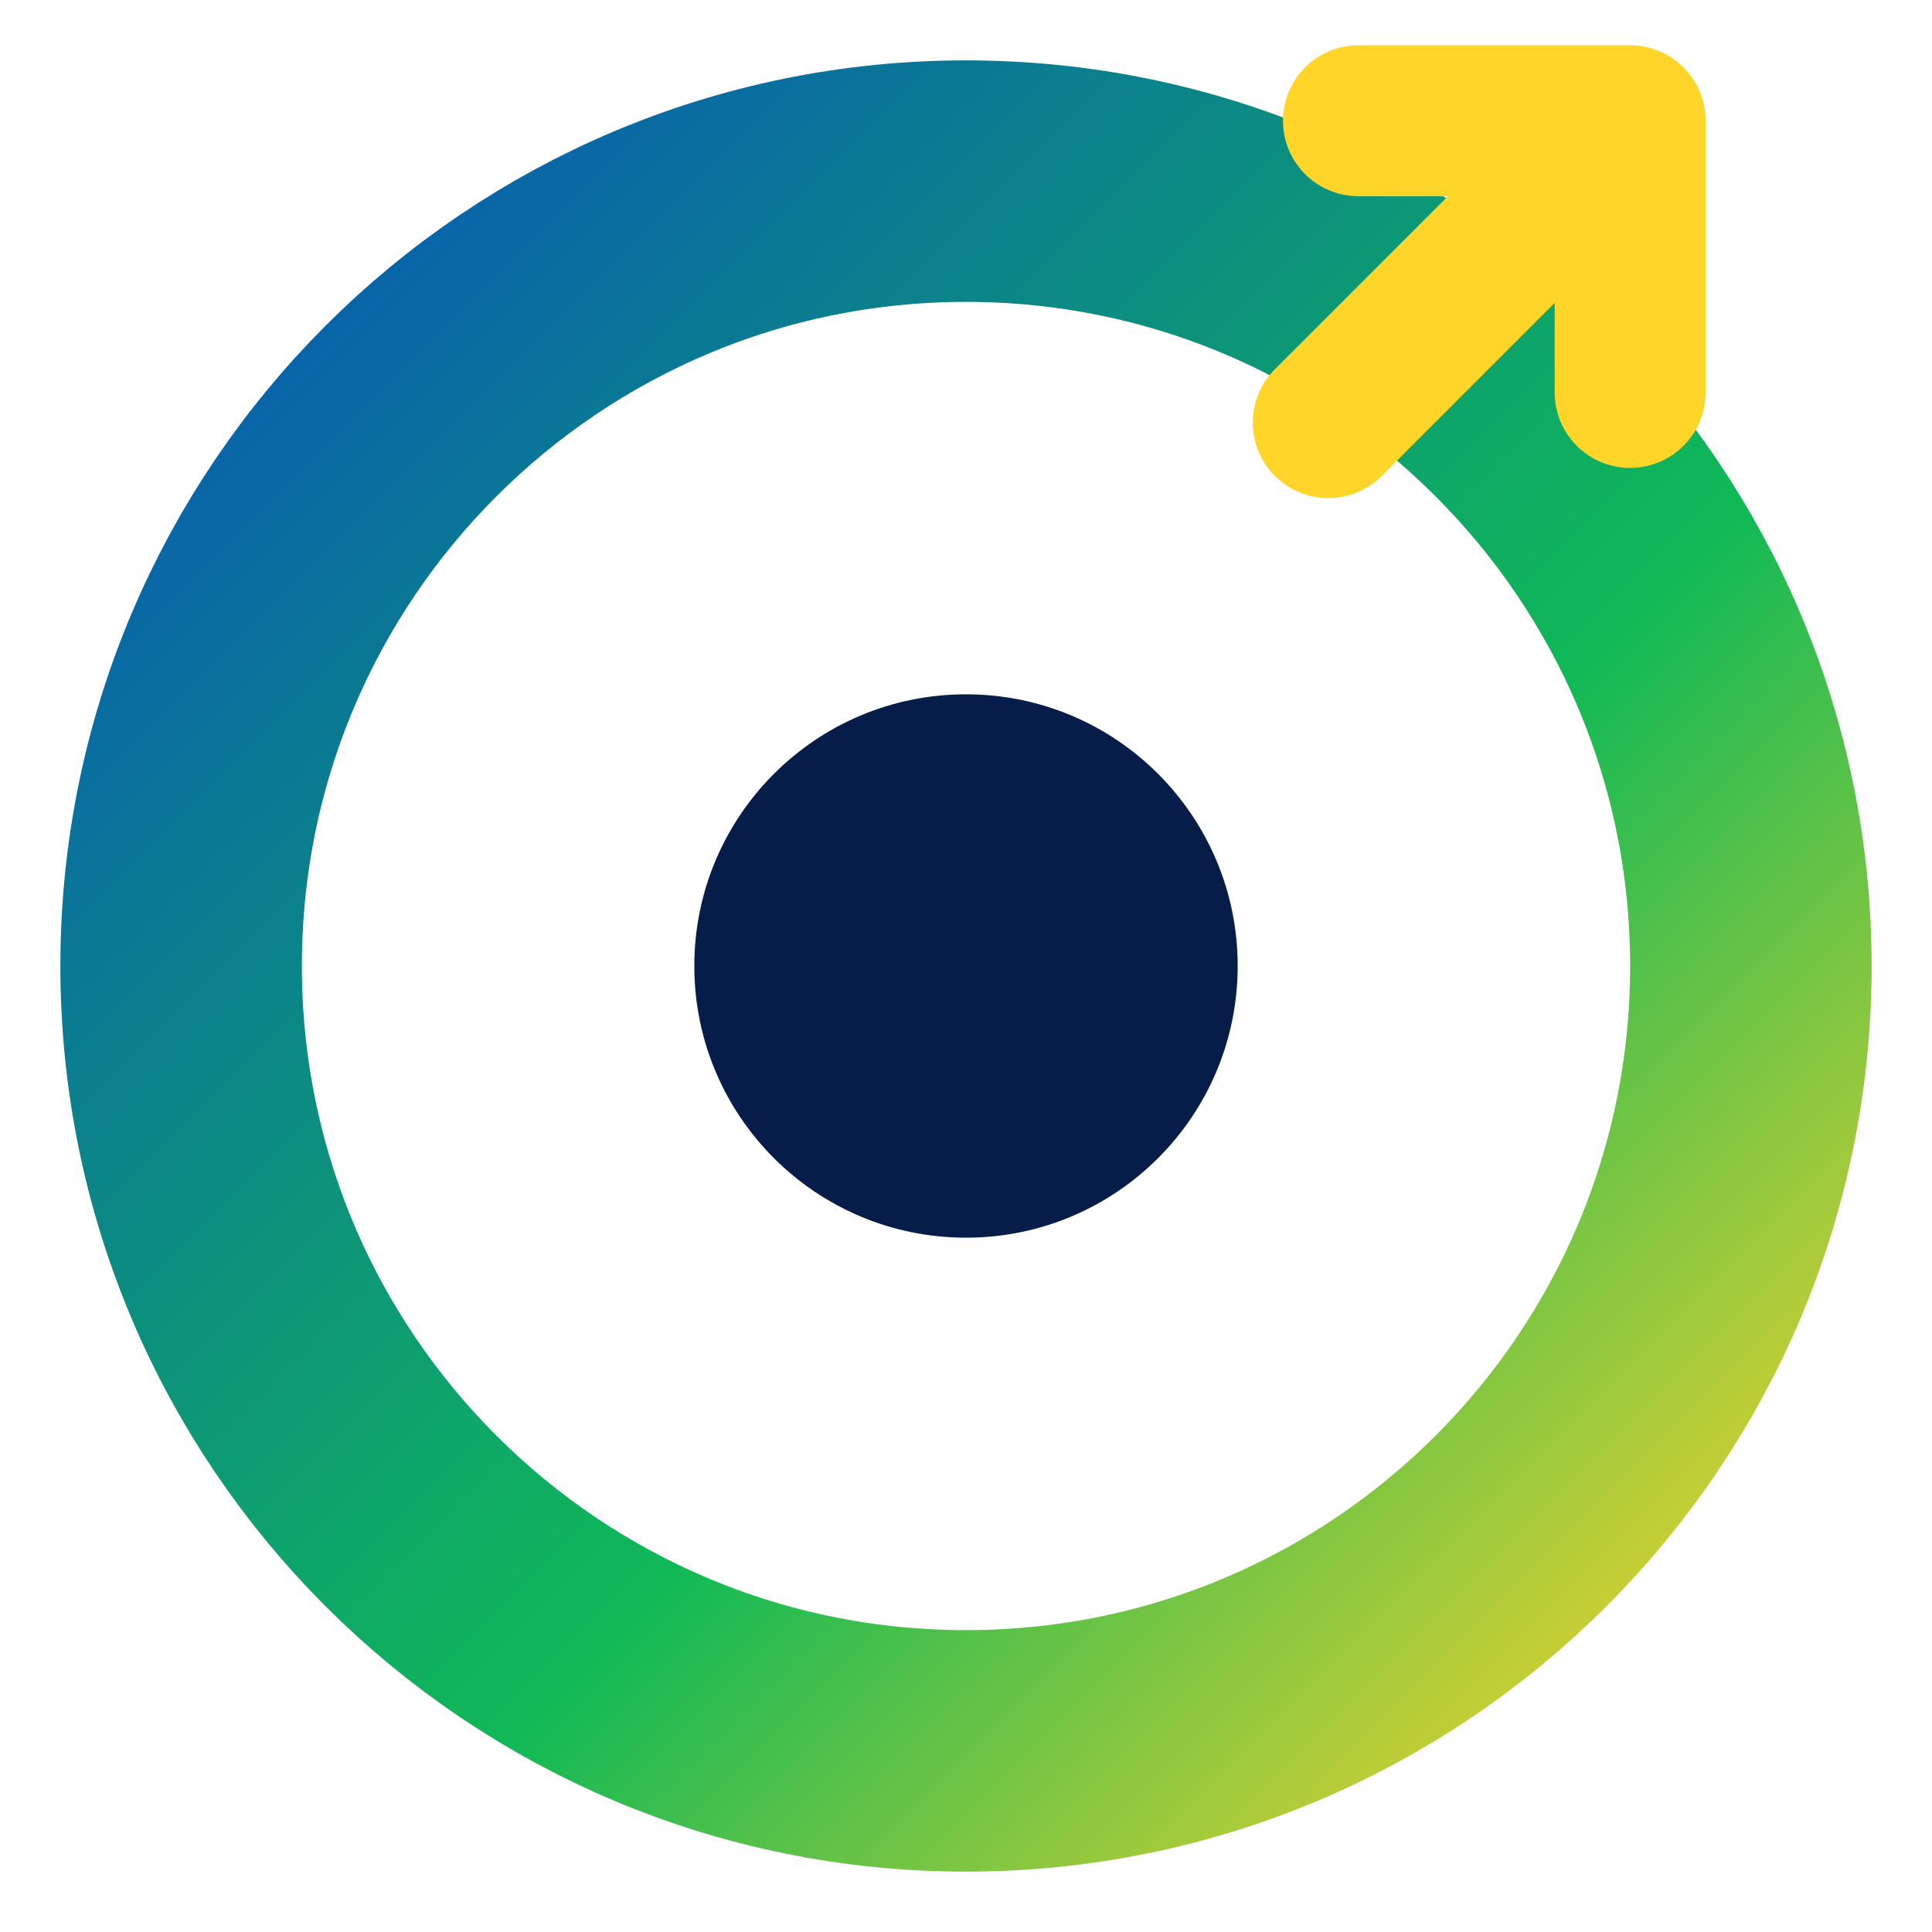
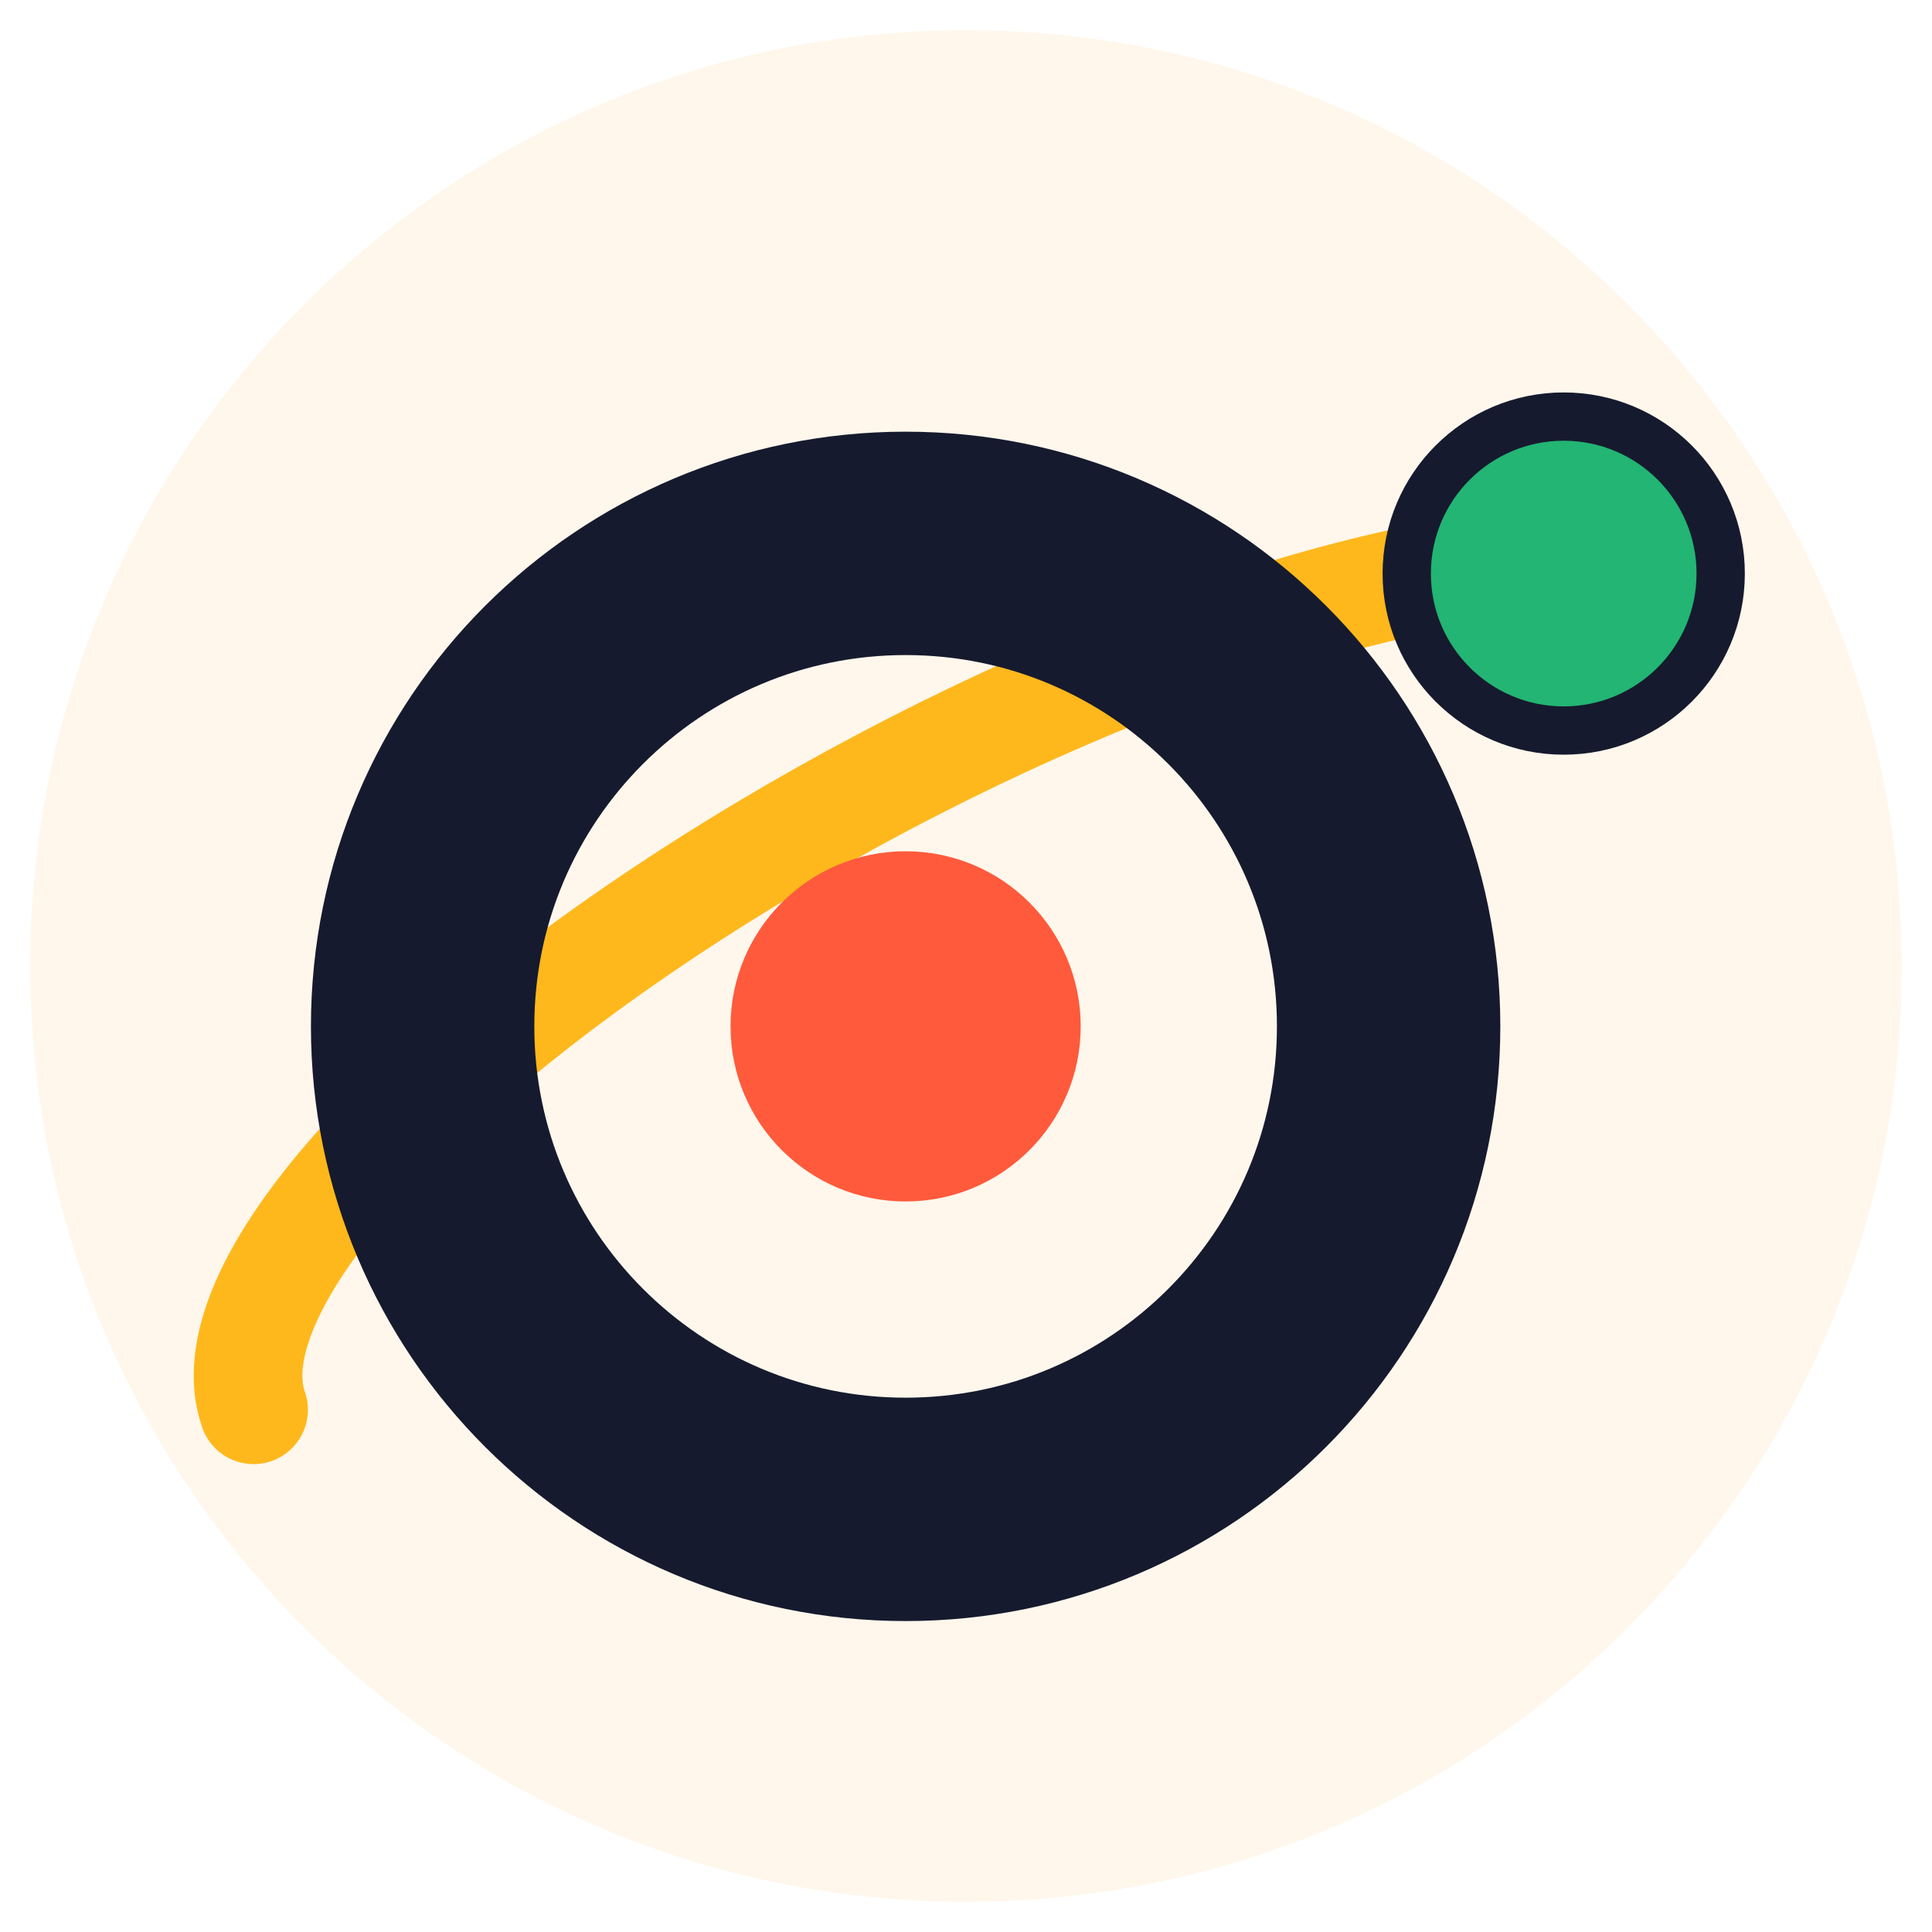
<svg xmlns="http://www.w3.org/2000/svg" viewBox="0 0 64 64">
-   <defs>
-     <linearGradient id="g" x1="0" y1="0" x2="1" y2="1">
-       <stop offset="0" stop-color="#0754B8" />
-       <stop offset=".6" stop-color="#10B956" />
-       <stop offset="1" stop-color="#FFD52A" />
-     </linearGradient>
-   </defs>
-   <circle cx="32" cy="32" r="26" fill="none" stroke="url(#g)" stroke-width="8" />
-   <circle cx="32" cy="32" r="9" fill="#071D49" />
-   <path d="M44 14 L54 4 M54 4 L54 13 M54 4 L45 4" stroke="#FFD52A" stroke-width="5" stroke-linecap="round" stroke-linejoin="round" fill="none" />
+   <circle cx="32" cy="32" r="31" fill="#FFF7EC" />
+   <path d="M8.4 46.7 A 28 9 -28 0 1 52.6 18.6" fill="none" stroke="#FFB81C" stroke-width="3.6" stroke-linecap="round" />
+   <circle cx="30" cy="34" r="16" fill="none" stroke="#161A2E" stroke-width="7.4" />
+   <circle cx="30" cy="34" r="5.8" fill="#FF5A3C" />
+   <circle cx="51.8" cy="19" r="5.2" fill="#22B573" stroke="#161A2E" stroke-width="1.6" />
</svg>
